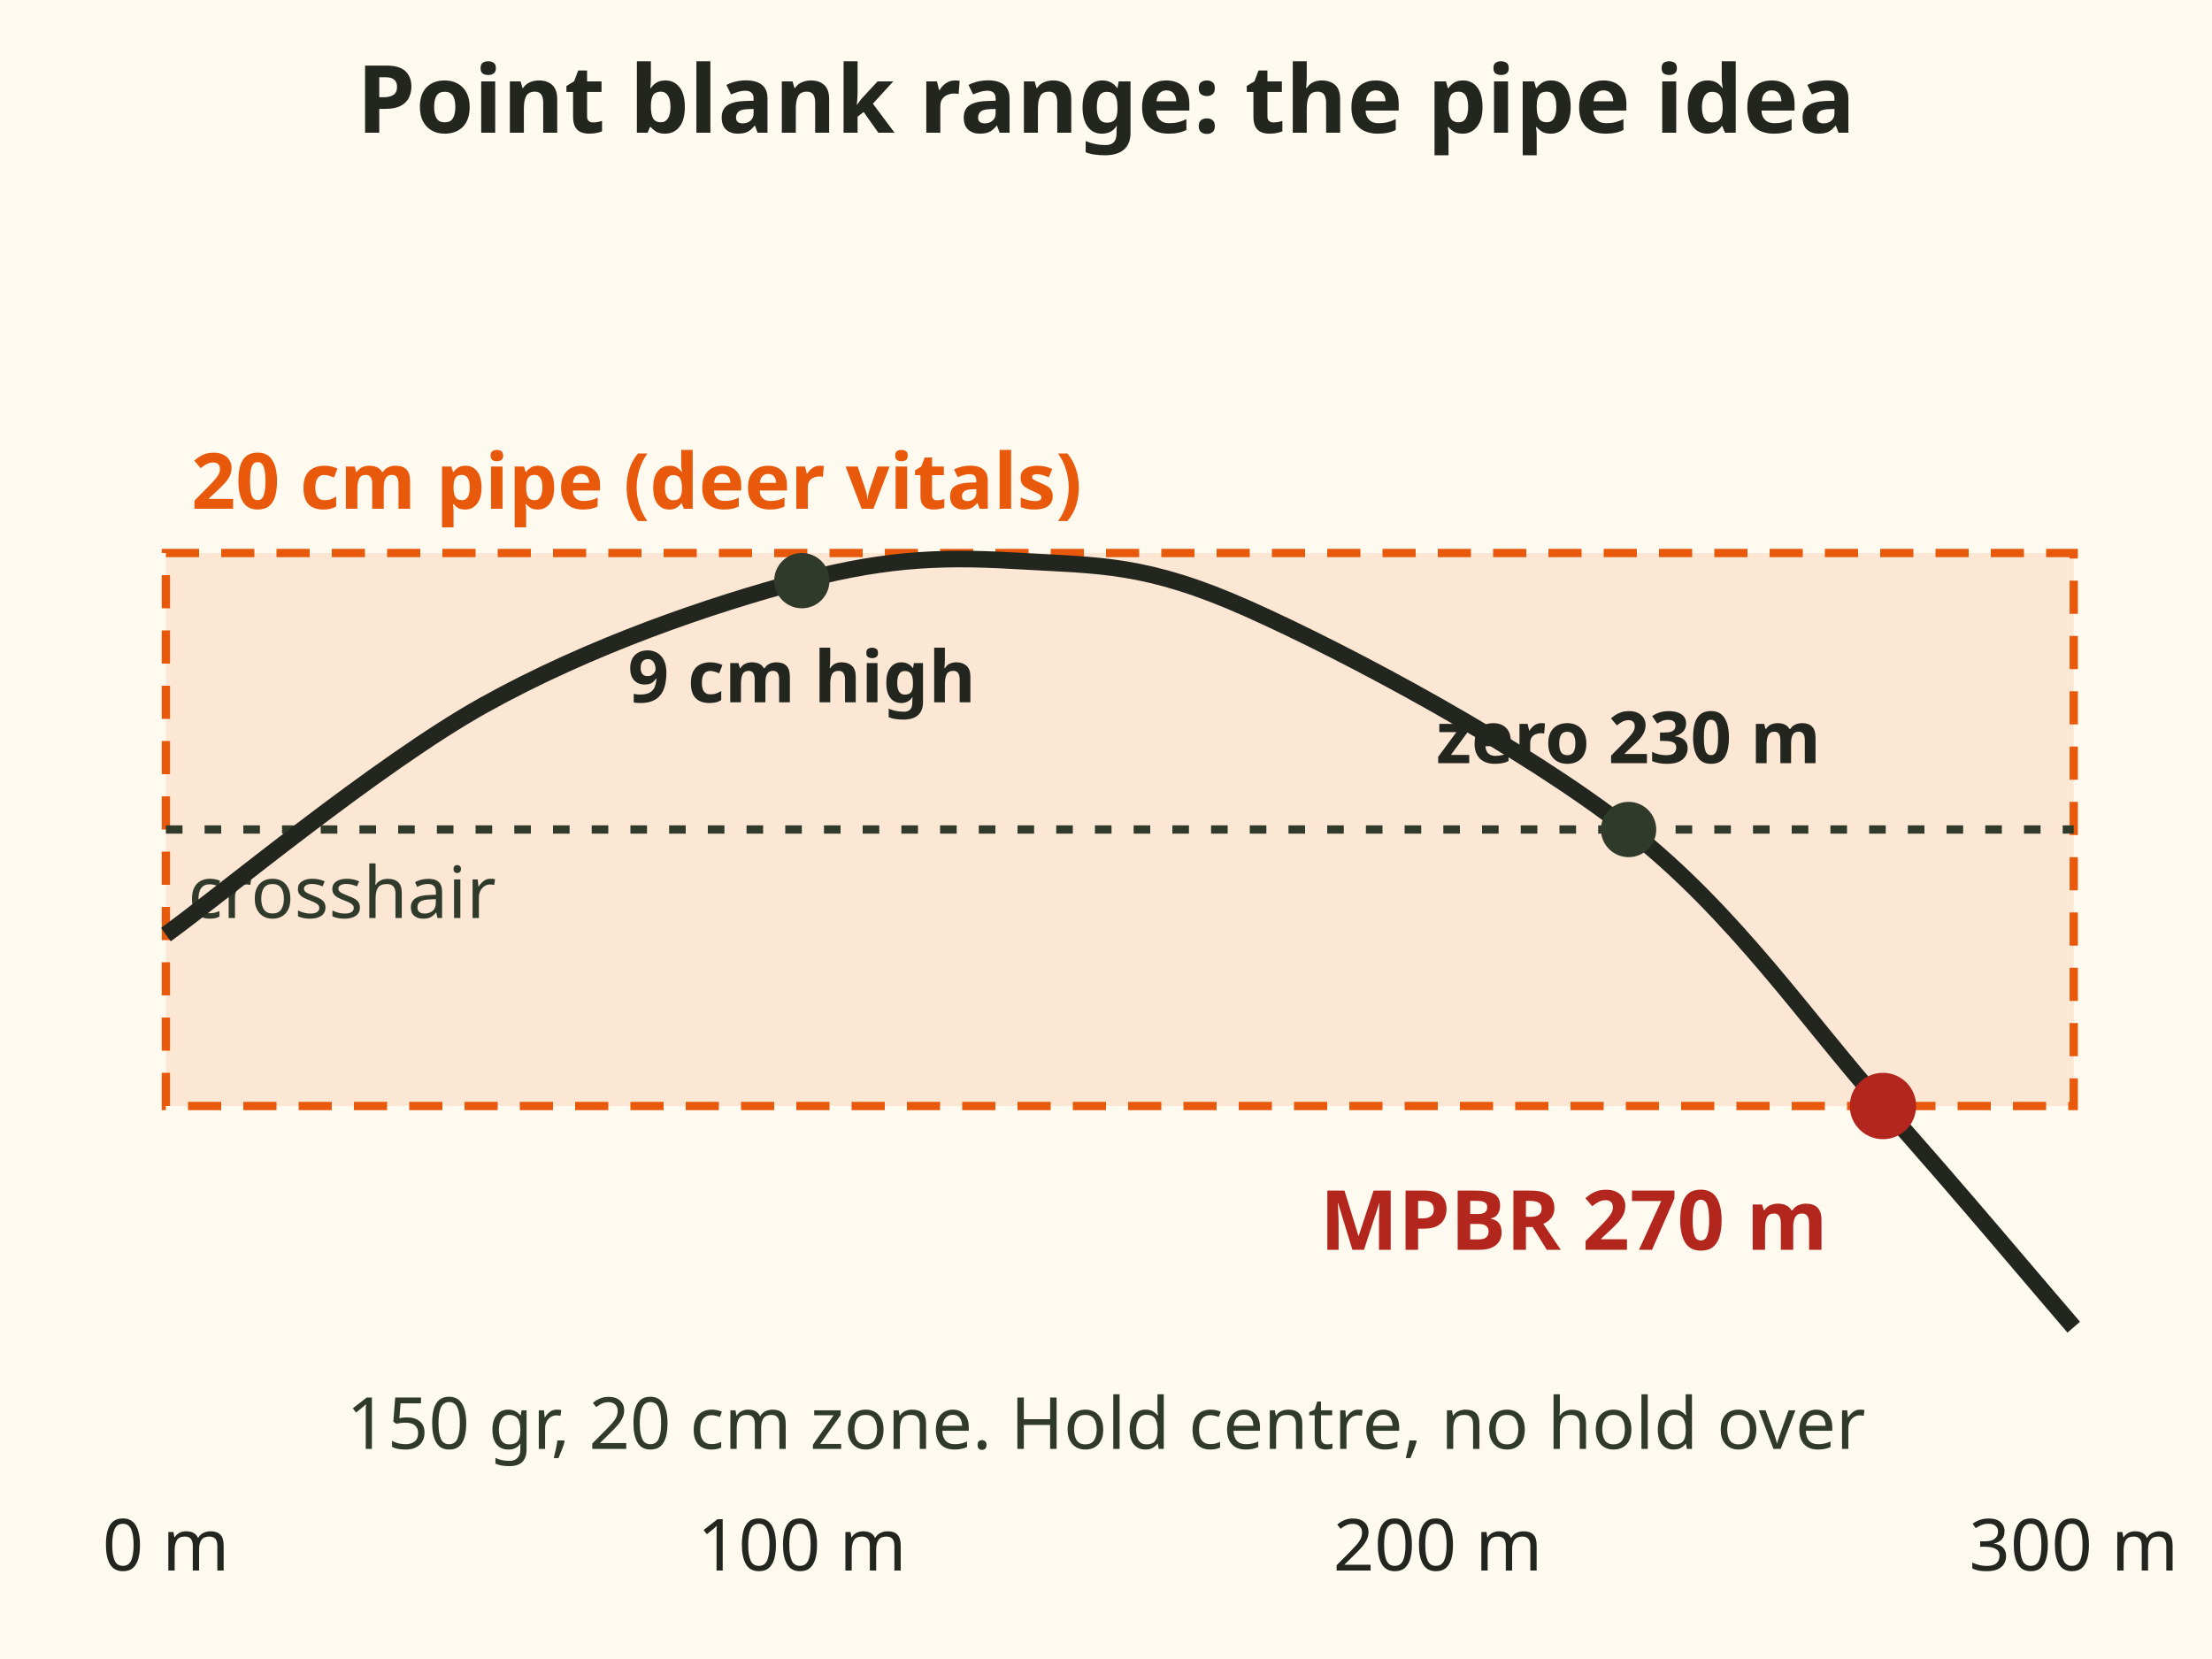
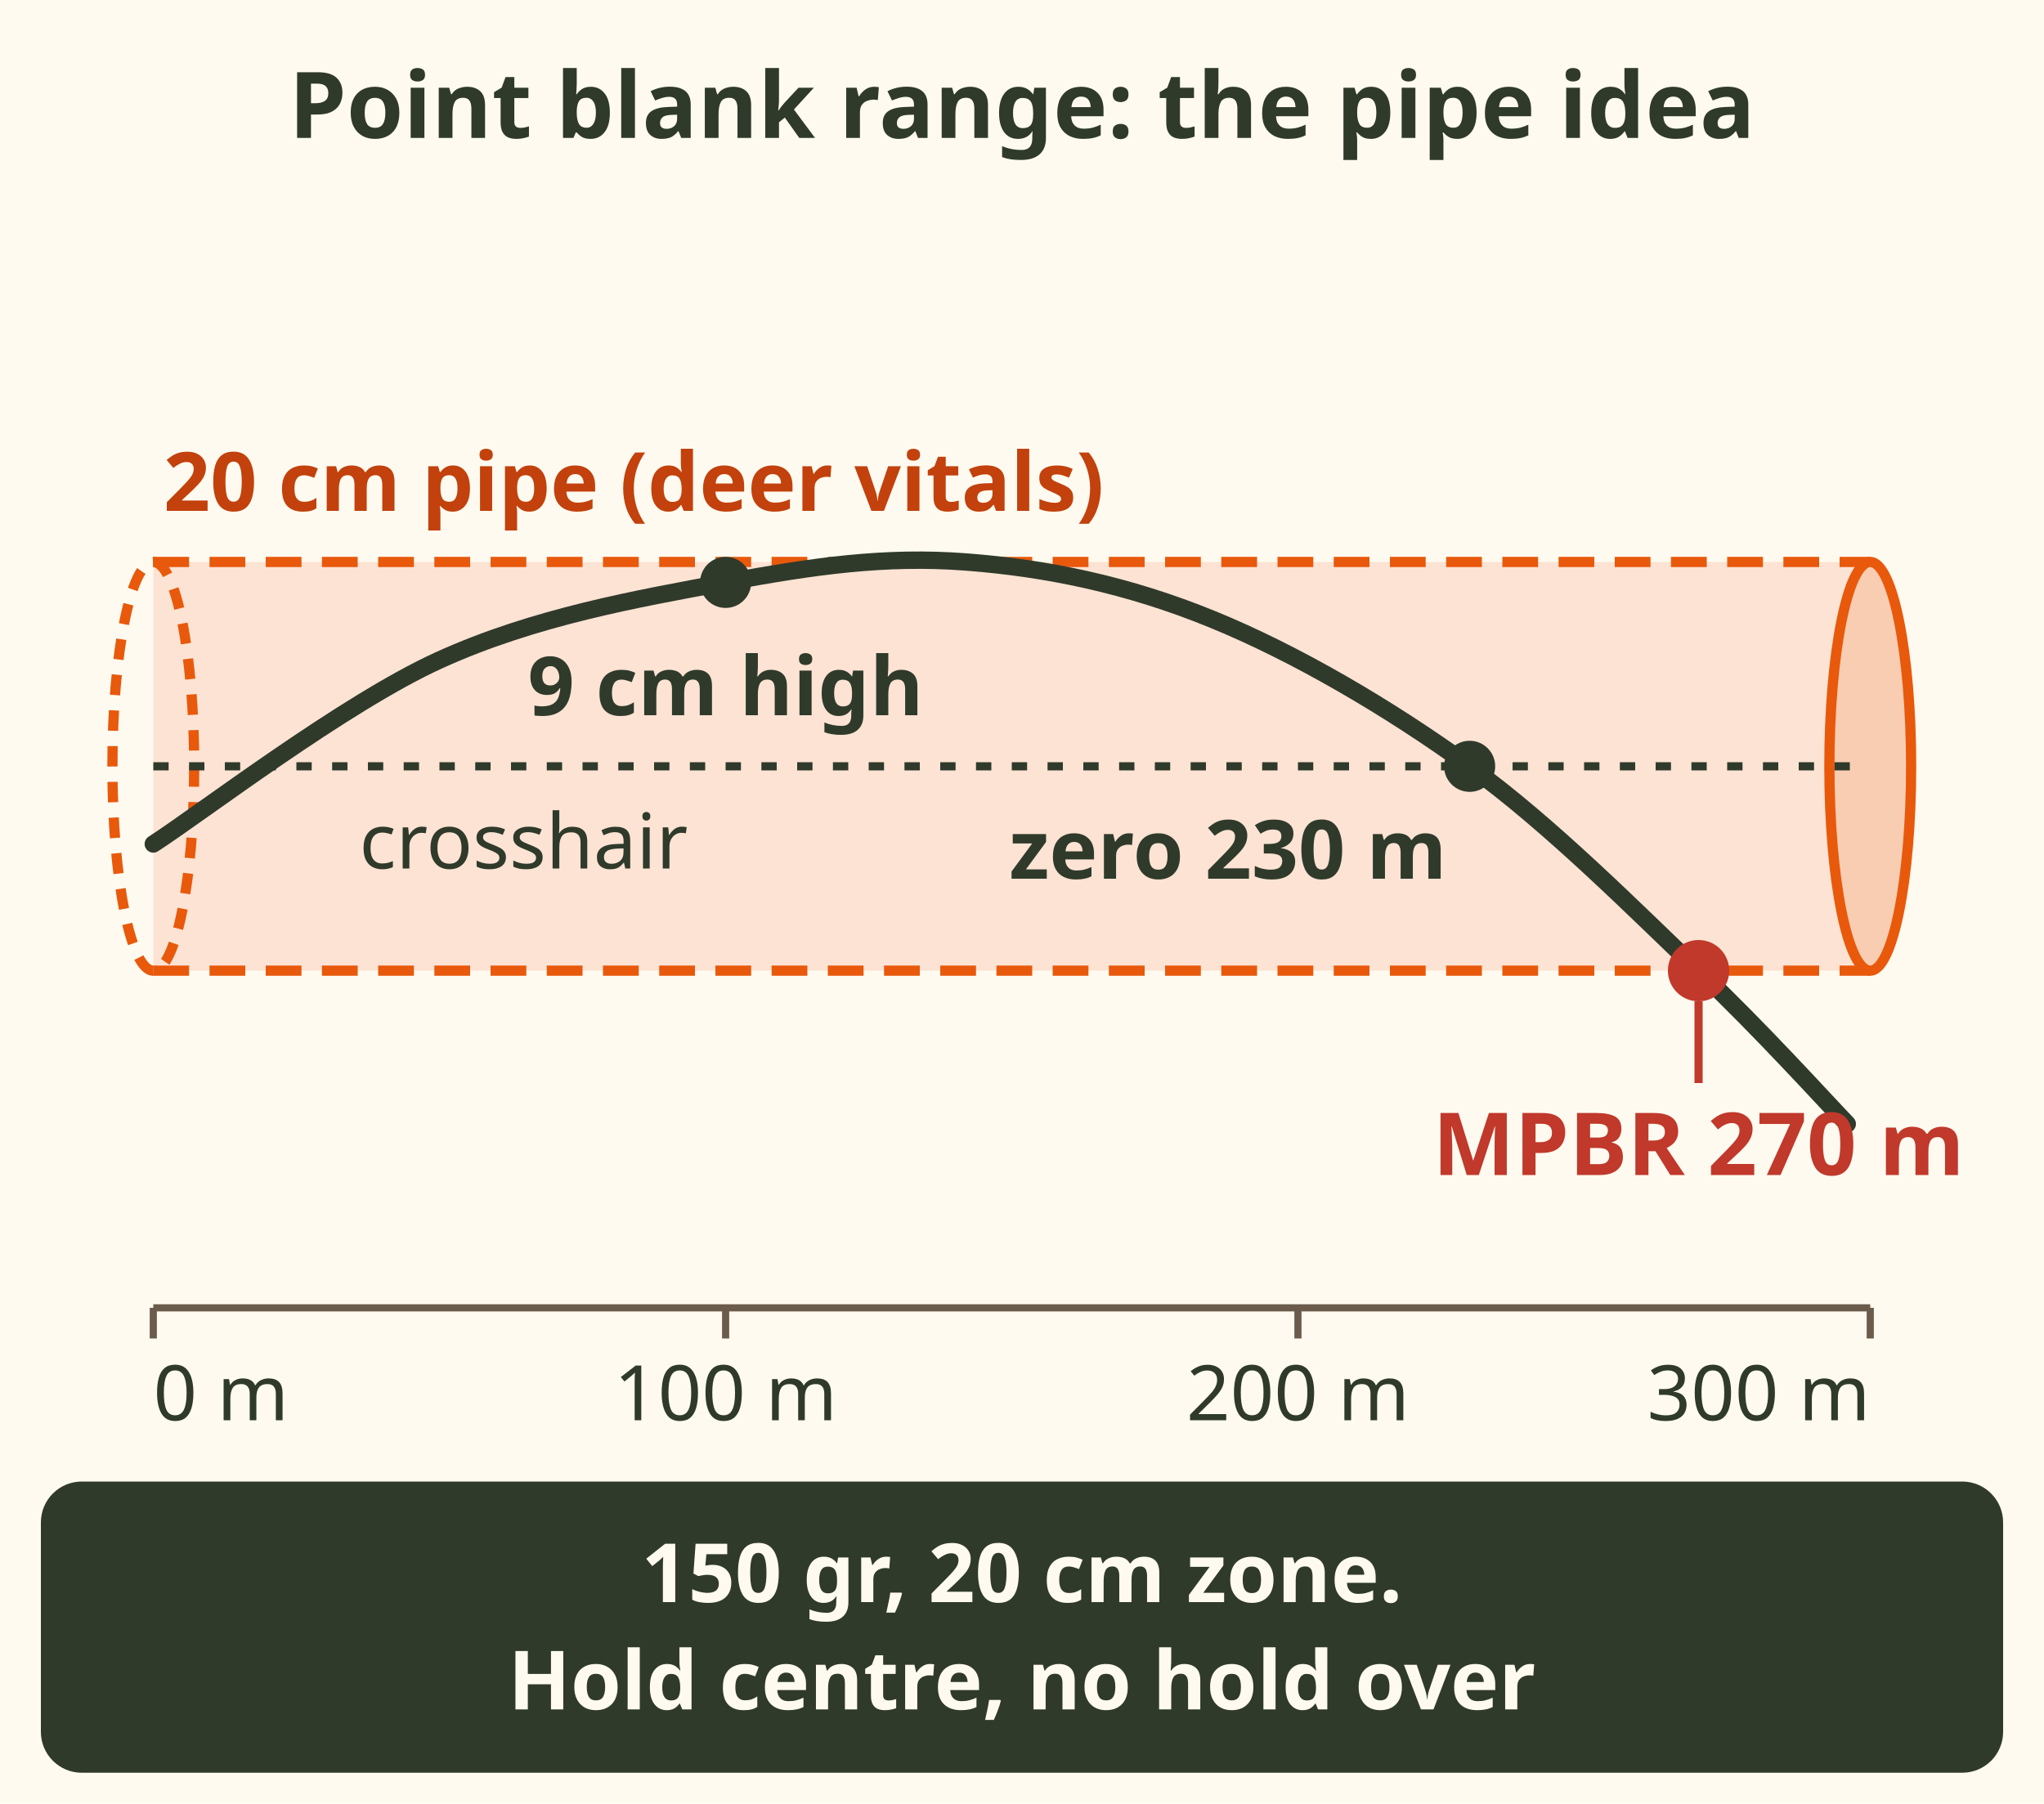
- <svg xmlns="http://www.w3.org/2000/svg" viewBox="0 0 400 300" font-family="sans-serif" role="img" aria-label="Maximum point blank range drawn as a 20 cm pipe. The bullet path rises to 9 cm high at 100 m, crosses the crosshair at 230 m and leaves the bottom of the pipe at about 270 m. Inside that, hold dead centre.">
-   <rect x="0" y="0" width="400" height="300" fill="#fffaf0" />
-   <text x="200" y="24" font-size="17" font-weight="bold" text-anchor="middle" fill="#23261f">Point blank range: the pipe idea</text>
-   <rect x="30.0" y="100" width="345.0" height="100" fill="#e8590c" fill-opacity=".12" stroke="#e8590c" stroke-width="1.5" stroke-dasharray="6 4" />
-   <text x="34.6" y="92" font-size="14" font-weight="bold" fill="#e8590c">20 cm pipe (deer vitals)</text>
-   <line x1="30.0" y1="150" x2="375.0" y2="150" stroke="#2f3a2b" stroke-width="1.5" stroke-dasharray="3 4" />
-   <text x="34.0" y="166" font-size="13" fill="#2f3a2b">crosshair</text>
-   <path d="M30.0 169.0 C39.6 162.1, 68.3 138.2, 87.5 127.5 C106.7 116.8, 128.7 109.3, 145.0 105.0 C161.3 100.7, 171.8 100.7, 185.2 101.5 C198.7 102.3, 207.3 101.9, 225.5 110.0 C243.7 118.1, 275.3 135.0, 294.5 150.0 C313.7 165.0, 327.1 185.0, 340.5 200.0 C353.9 215.0, 369.2 233.3, 375.0 240.0" fill="none" stroke="#23261f" stroke-width="3" />
-   <circle cx="294.5" cy="150" r="5" fill="#2f3a2b" />
-   <text x="294.5" y="138" font-size="13" font-weight="bold" text-anchor="middle" fill="#23261f">zero 230 m</text>
-   <circle cx="145.0" cy="105" r="5" fill="#2f3a2b" />
-   <text x="145.0" y="127" font-size="13" font-weight="bold" text-anchor="middle" fill="#23261f">9 cm high</text>
-   <circle cx="340.5" cy="200" r="6" fill="#b3261e" />
-   <text x="330.5" y="226" font-size="15" font-weight="bold" text-anchor="end" fill="#b3261e">MPBR 270 m</text>
-   <text x="30.0" y="284" font-size="13" text-anchor="middle" fill="#23261f">0 m</text>
-   <text x="145.0" y="284" font-size="13" text-anchor="middle" fill="#23261f">100 m</text>
-   <text x="260.0" y="284" font-size="13" text-anchor="middle" fill="#23261f">200 m</text>
-   <text x="375.0" y="284" font-size="13" text-anchor="middle" fill="#23261f">300 m</text>
-   <text x="200" y="262" font-size="13" text-anchor="middle" fill="#2f3a2b">150 gr, 20 cm zone. Hold centre, no hold over</text>
+ <svg xmlns="http://www.w3.org/2000/svg" viewBox="0 0 400 353.0" font-family="sans-serif" role="img" aria-label="Maximum point blank range, MPBR, drawn as a 20 cm pipe the size of deer vitals. For a 150 grain bullet the path rises to 9 cm high at 100 m, crosses the crosshair at the 230 m zero and leaves the bottom of the pipe at about 270 m. Inside that, hold dead centre, no hold over.">
+   <rect width="400" height="353.0" fill="#fffaf0" />
+   <text x="200" y="27" font-size="18" font-weight="bold" fill="#2f3a2b" text-anchor="middle">Point blank range: the pipe idea</text>
+   <rect x="30.0" y="110.0" width="336.0" height="80.0" fill="#fde3d3" />
+   <path d="M30.0 110.0 H366.0 M30.0 190.0 H366.0" stroke="#e8590c" stroke-width="2" stroke-dasharray="7 4" />
+   <ellipse cx="366.0" cy="150" rx="8" ry="40.0" fill="#f9cdb2" stroke="#e8590c" stroke-width="2" />
+   <ellipse cx="30.0" cy="150" rx="8" ry="40.0" fill="none" stroke="#e8590c" stroke-width="2" stroke-dasharray="4 3" />
+   <line x1="30.0" y1="150" x2="366.0" y2="150" stroke="#2f3a2b" stroke-width="1.6" stroke-dasharray="3 4" />
+   <path d="M30.0 165.2 C39.3 159.2 67.3 137.7 86.0 129.2 C104.7 120.7 124.8 117.2 142.0 114.0 C159.2 110.8 173.2 108.8 189.0 110.0 C204.9 111.2 220.8 114.5 237.2 121.2 C253.6 127.9 271.7 138.5 287.6 150.0 C303.5 161.5 320.1 178.3 332.4 190.0 C344.7 201.7 356.7 215.0 361.5 220.0" fill="none" stroke="#2f3a2b" stroke-width="3.4" stroke-linecap="round" />
+   <circle cx="142.0" cy="114.0" r="5" fill="#2f3a2b" />
+   <circle cx="287.6" cy="150" r="5" fill="#2f3a2b" />
+   <circle cx="332.4" cy="190.0" r="6" fill="#c0392b" />
+   <text x="32" y="100" font-size="16" font-weight="bold" fill="#c2410c">20 cm pipe (deer vitals)</text>
+   <text x="142" y="140" font-size="16" font-weight="bold" fill="#2f3a2b" text-anchor="middle" stroke="#fde3d3" stroke-width="3.5" paint-order="stroke" stroke-linejoin="round">9 cm high</text>
+   <text x="283.12" y="172" font-size="16" font-weight="bold" fill="#2f3a2b" text-anchor="end" stroke="#fde3d3" stroke-width="3.5" paint-order="stroke" stroke-linejoin="round">zero 230 m</text>
+   <text x="70.32" y="170" font-size="15" fill="#2f3a2b" stroke="#fde3d3" stroke-width="3.5" paint-order="stroke" stroke-linejoin="round">crosshair</text>
+   <line x1="332.4" y1="196.0" x2="332.4" y2="212.0" stroke="#c0392b" stroke-width="1.6" />
+   <text x="332.4" y="230" font-size="17" font-weight="bold" fill="#c0392b" text-anchor="middle">MPBR 270 m</text>
+   <line x1="30.0" y1="256.0" x2="366.0" y2="256.0" stroke="#6b5b4b" stroke-width="1.4" />
+   <line x1="30.0" y1="256.0" x2="30.0" y2="262.0" stroke="#6b5b4b" stroke-width="1.4" />
+   <text x="30" y="278" font-size="15" fill="#2f3a2b">0 m</text>
+   <line x1="142.0" y1="256.0" x2="142.0" y2="262.0" stroke="#6b5b4b" stroke-width="1.4" />
+   <text x="142" y="278" font-size="15" fill="#2f3a2b" text-anchor="middle">100 m</text>
+   <line x1="254.0" y1="256.0" x2="254.0" y2="262.0" stroke="#6b5b4b" stroke-width="1.4" />
+   <text x="254" y="278" font-size="15" fill="#2f3a2b" text-anchor="middle">200 m</text>
+   <line x1="366.0" y1="256.0" x2="366.0" y2="262.0" stroke="#6b5b4b" stroke-width="1.4" />
+   <text x="366" y="278" font-size="15" fill="#2f3a2b" text-anchor="end">300 m</text>
+   <rect x="8" y="290.0" width="384" height="57" rx="8" fill="#2f3a2b" />
+   <text x="200" y="313.6" font-size="16" font-weight="bold" fill="#fffaf0" text-anchor="middle">150 gr, 20 cm zone.</text>
+   <text x="200" y="334.6" font-size="16" font-weight="bold" fill="#fffaf0" text-anchor="middle">Hold centre, no hold over</text>
</svg>
